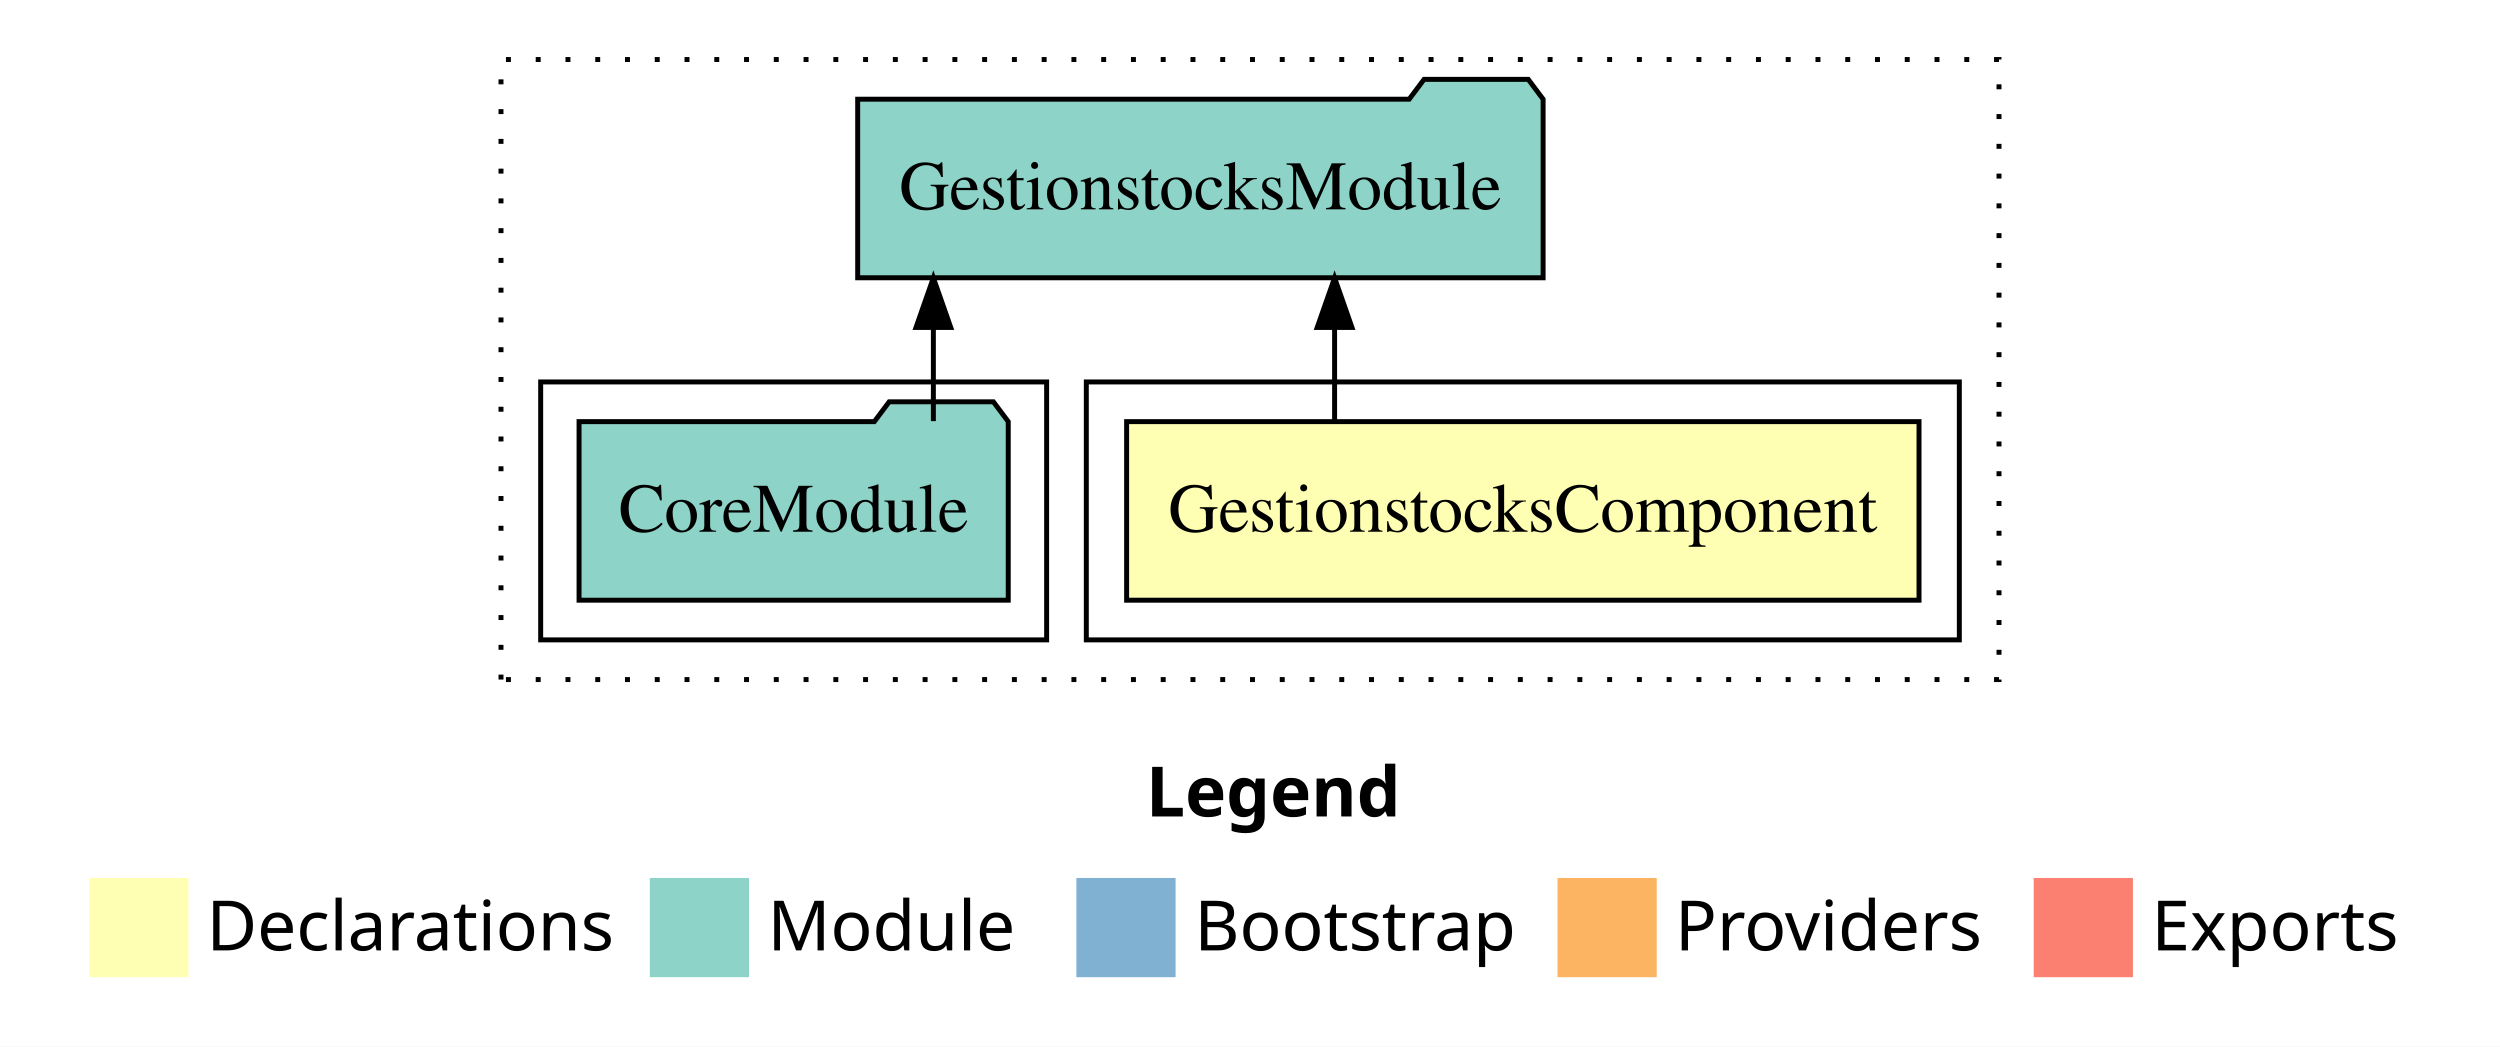
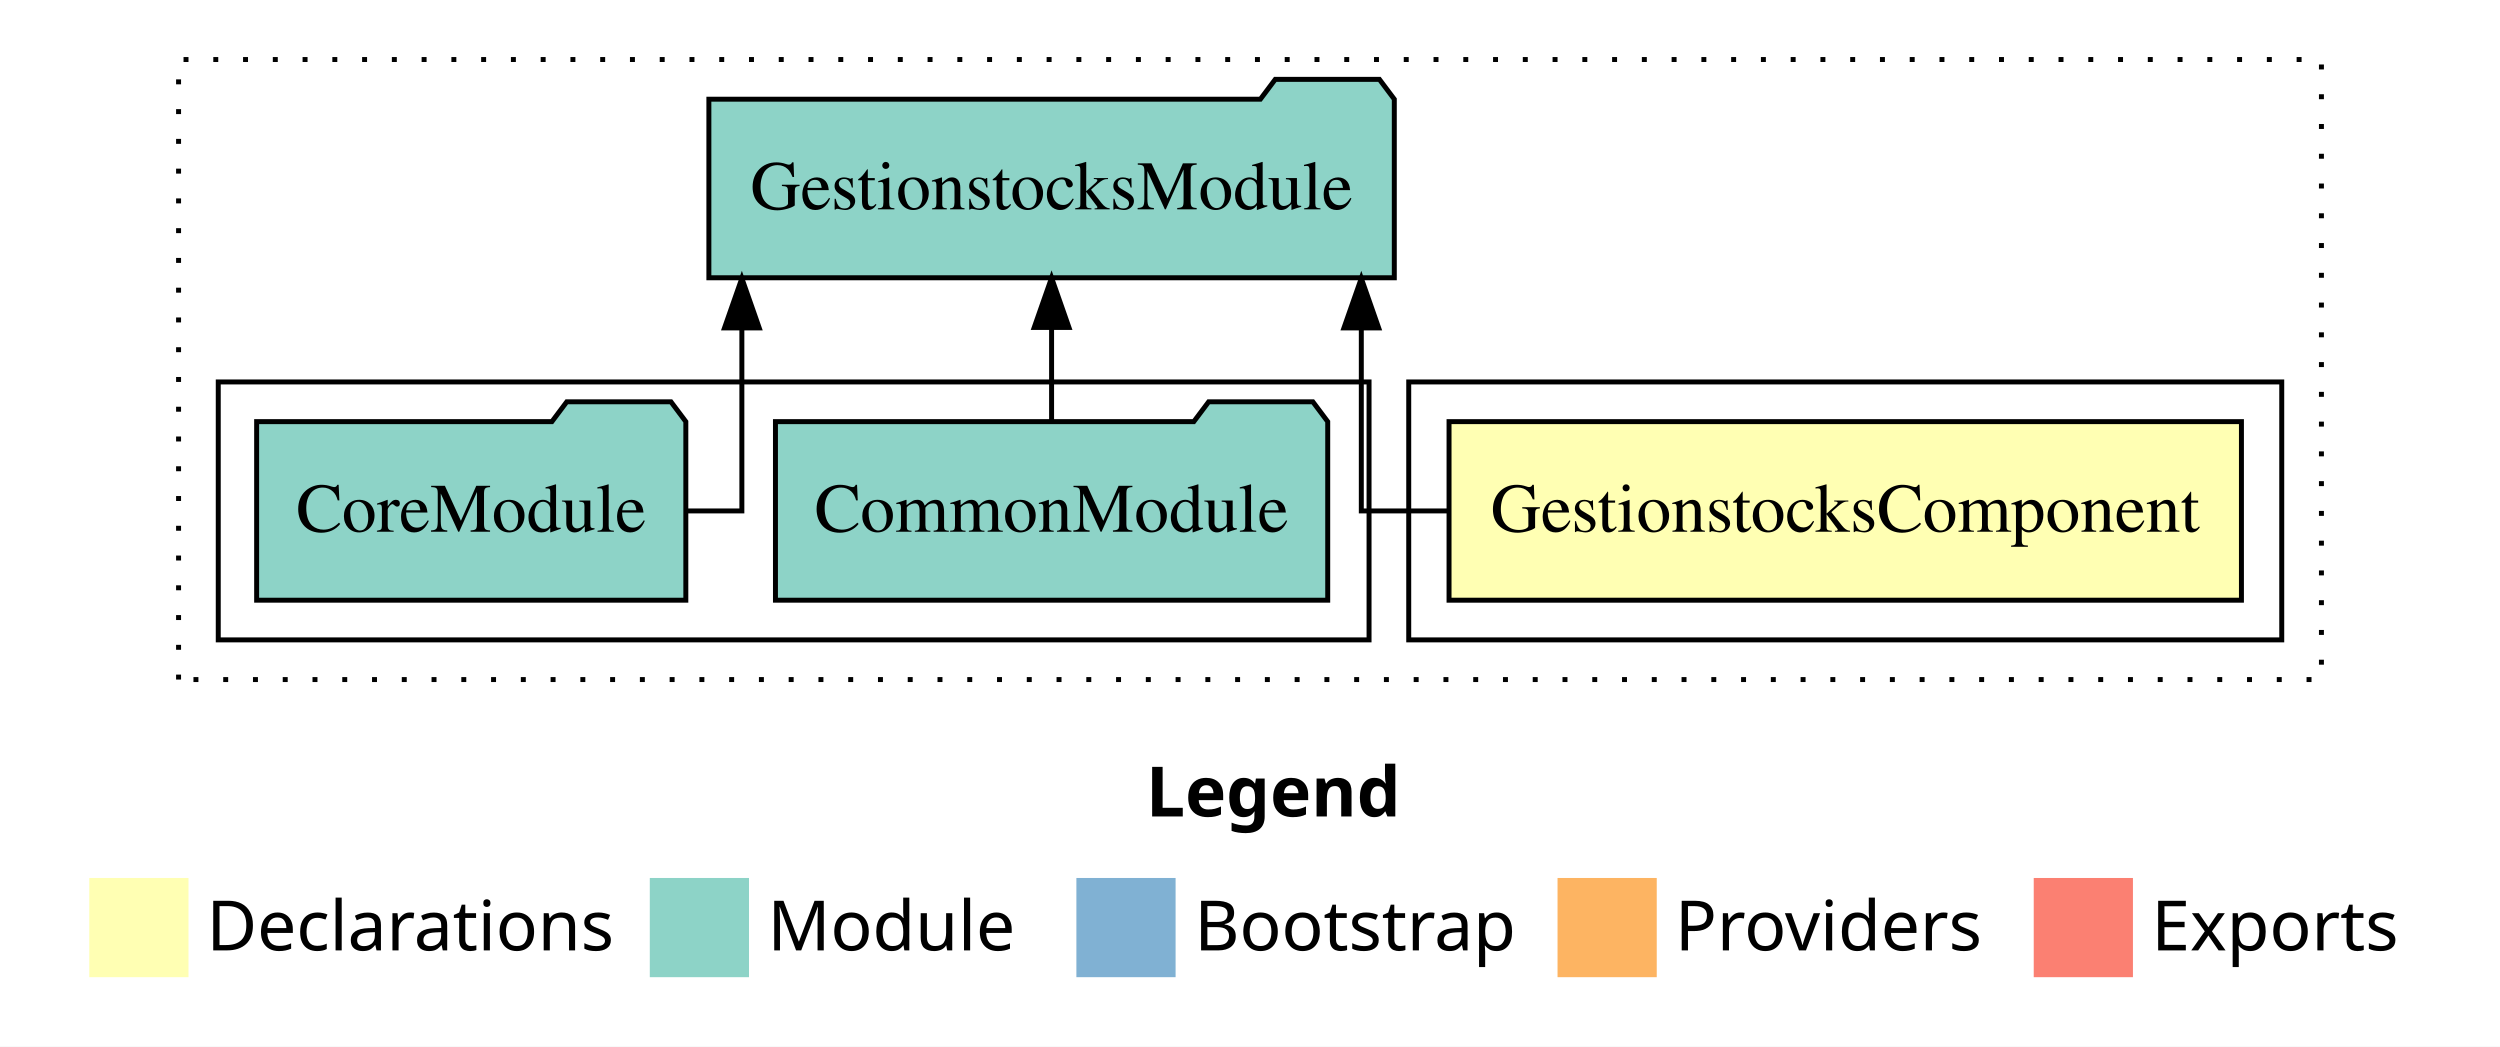
<svg xmlns="http://www.w3.org/2000/svg" width="504pt" height="211pt" viewBox="0.00 0.00 504.00 211.00">
  <g id="graph0" class="graph" transform="scale(1 1) rotate(0) translate(4 207)">
    <polygon fill="#ffffff" stroke="transparent" points="-4,4 -4,-207 500,-207 500,4 -4,4" />
    <text text-anchor="start" x="227.009" y="-42.4" font-family="sans-serif" font-weight="bold" font-size="14.00" fill="#000000">Legend</text>
    <polygon fill="#ffffb3" stroke="transparent" points="14,-10 14,-30 34,-30 34,-10 14,-10" />
    <text text-anchor="start" x="37.629" y="-15.4" font-family="sans-serif" font-size="14.00" fill="#000000">  Declarations</text>
    <polygon fill="#8dd3c7" stroke="transparent" points="127,-10 127,-30 147,-30 147,-10 127,-10" />
    <text text-anchor="start" x="150.725" y="-15.4" font-family="sans-serif" font-size="14.00" fill="#000000">  Module</text>
    <polygon fill="#80b1d3" stroke="transparent" points="213,-10 213,-30 233,-30 233,-10 213,-10" />
    <text text-anchor="start" x="236.781" y="-15.4" font-family="sans-serif" font-size="14.00" fill="#000000">  Bootstrap</text>
    <polygon fill="#fdb462" stroke="transparent" points="310,-10 310,-30 330,-30 330,-10 310,-10" />
    <text text-anchor="start" x="333.673" y="-15.4" font-family="sans-serif" font-size="14.00" fill="#000000">  Providers</text>
    <polygon fill="#fb8072" stroke="transparent" points="406,-10 406,-30 426,-30 426,-10 406,-10" />
    <text text-anchor="start" x="429.726" y="-15.4" font-family="sans-serif" font-size="14.00" fill="#000000">  Exports</text>
    <g id="clust1" class="cluster">
-       <polygon fill="none" stroke="#000000" stroke-dasharray="1,5" points="97,-70 97,-195 399,-195 399,-70 97,-70" />
+       <polygon fill="none" stroke="#000000" stroke-dasharray="1,5" points="32,-70 32,-195 464,-195 464,-70 32,-70" />
    </g>
    <g id="clust2" class="cluster">
-       <polygon fill="none" stroke="#000000" points="215,-78 215,-130 391,-130 391,-78 215,-78" />
+       <polygon fill="none" stroke="#000000" points="280,-78 280,-130 456,-130 456,-78 280,-78" />
    </g>
    <g id="clust4" class="cluster">
-       <polygon fill="none" stroke="#000000" points="105,-78 105,-130 207,-130 207,-78 105,-78" />
+       <polygon fill="none" stroke="#000000" points="40,-78 40,-130 272,-130 272,-78 40,-78" />
    </g>
    <g id="node1" class="node">
-       <polygon fill="#ffffb3" stroke="#000000" points="382.874,-122 223.126,-122 223.126,-86 382.874,-86 382.874,-122" />
-       <text text-anchor="middle" x="303" y="-99.8" font-family="Times,serif" font-size="14.00" fill="#000000">GestionstocksComponent</text>
+       <polygon fill="#ffffb3" stroke="#000000" points="447.874,-122 288.126,-122 288.126,-86 447.874,-86 447.874,-122" />
+       <text text-anchor="middle" x="368" y="-99.8" font-family="Times,serif" font-size="14.00" fill="#000000">GestionstocksComponent</text>
    </g>
    <g id="node2" class="node">
-       <polygon fill="#8dd3c7" stroke="#000000" points="307.091,-187 304.091,-191 283.091,-191 280.091,-187 168.909,-187 168.909,-151 307.091,-151 307.091,-187" />
-       <text text-anchor="middle" x="238" y="-164.8" font-family="Times,serif" font-size="14.00" fill="#000000">GestionstocksModule</text>
+       <polygon fill="#8dd3c7" stroke="#000000" points="277.091,-187 274.091,-191 253.091,-191 250.091,-187 138.909,-187 138.909,-151 277.091,-151 277.091,-187" />
+       <text text-anchor="middle" x="208" y="-164.8" font-family="Times,serif" font-size="14.00" fill="#000000">GestionstocksModule</text>
    </g>
    <g id="edge1" class="edge">
-       <path fill="none" stroke="#000000" d="M265.054,-122.106C265.054,-122.106 265.054,-140.991 265.054,-140.991" />
-       <polygon fill="#000000" stroke="#000000" points="261.554,-140.991 265.054,-150.991 268.554,-140.991 261.554,-140.991" />
+       <path fill="none" stroke="#000000" d="M287.882,-104C277.527,-104 270.44,-104 270.44,-104 270.44,-104 270.44,-140.894 270.44,-140.894" />
+       <polygon fill="#000000" stroke="#000000" points="266.94,-140.894 270.44,-150.894 273.94,-140.894 266.94,-140.894" />
    </g>
    <g id="node3" class="node">
-       <polygon fill="#8dd3c7" stroke="#000000" points="199.262,-122 196.262,-126 175.262,-126 172.262,-122 112.738,-122 112.738,-86 199.262,-86 199.262,-122" />
-       <text text-anchor="middle" x="156" y="-99.8" font-family="Times,serif" font-size="14.00" fill="#000000">CoreModule</text>
+       <polygon fill="#8dd3c7" stroke="#000000" points="263.668,-122 260.668,-126 239.668,-126 236.668,-122 152.332,-122 152.332,-86 263.668,-86 263.668,-122" />
+       <text text-anchor="middle" x="208" y="-99.8" font-family="Times,serif" font-size="14.00" fill="#000000">CommonModule</text>
    </g>
    <g id="edge2" class="edge">
-       <path fill="none" stroke="#000000" d="M184.168,-122.106C184.168,-122.106 184.168,-140.991 184.168,-140.991" />
-       <polygon fill="#000000" stroke="#000000" points="180.668,-140.991 184.168,-150.991 187.668,-140.991 180.668,-140.991" />
+       <path fill="none" stroke="#000000" d="M208,-122.106C208,-122.106 208,-140.991 208,-140.991" />
+       <polygon fill="#000000" stroke="#000000" points="204.5,-140.991 208,-150.991 211.5,-140.991 204.5,-140.991" />
+     </g>
+     <g id="node4" class="node">
+       <polygon fill="#8dd3c7" stroke="#000000" points="134.262,-122 131.262,-126 110.262,-126 107.262,-122 47.738,-122 47.738,-86 134.262,-86 134.262,-122" />
+       <text text-anchor="middle" x="91" y="-99.8" font-family="Times,serif" font-size="14.00" fill="#000000">CoreModule</text>
+     </g>
+     <g id="edge3" class="edge">
+       <path fill="none" stroke="#000000" d="M134.519,-104C141.001,-104 145.56,-104 145.56,-104 145.56,-104 145.56,-140.894 145.56,-140.894" />
+       <polygon fill="#000000" stroke="#000000" points="142.06,-140.894 145.56,-150.894 149.06,-140.894 142.06,-140.894" />
    </g>
  </g>
</svg>
